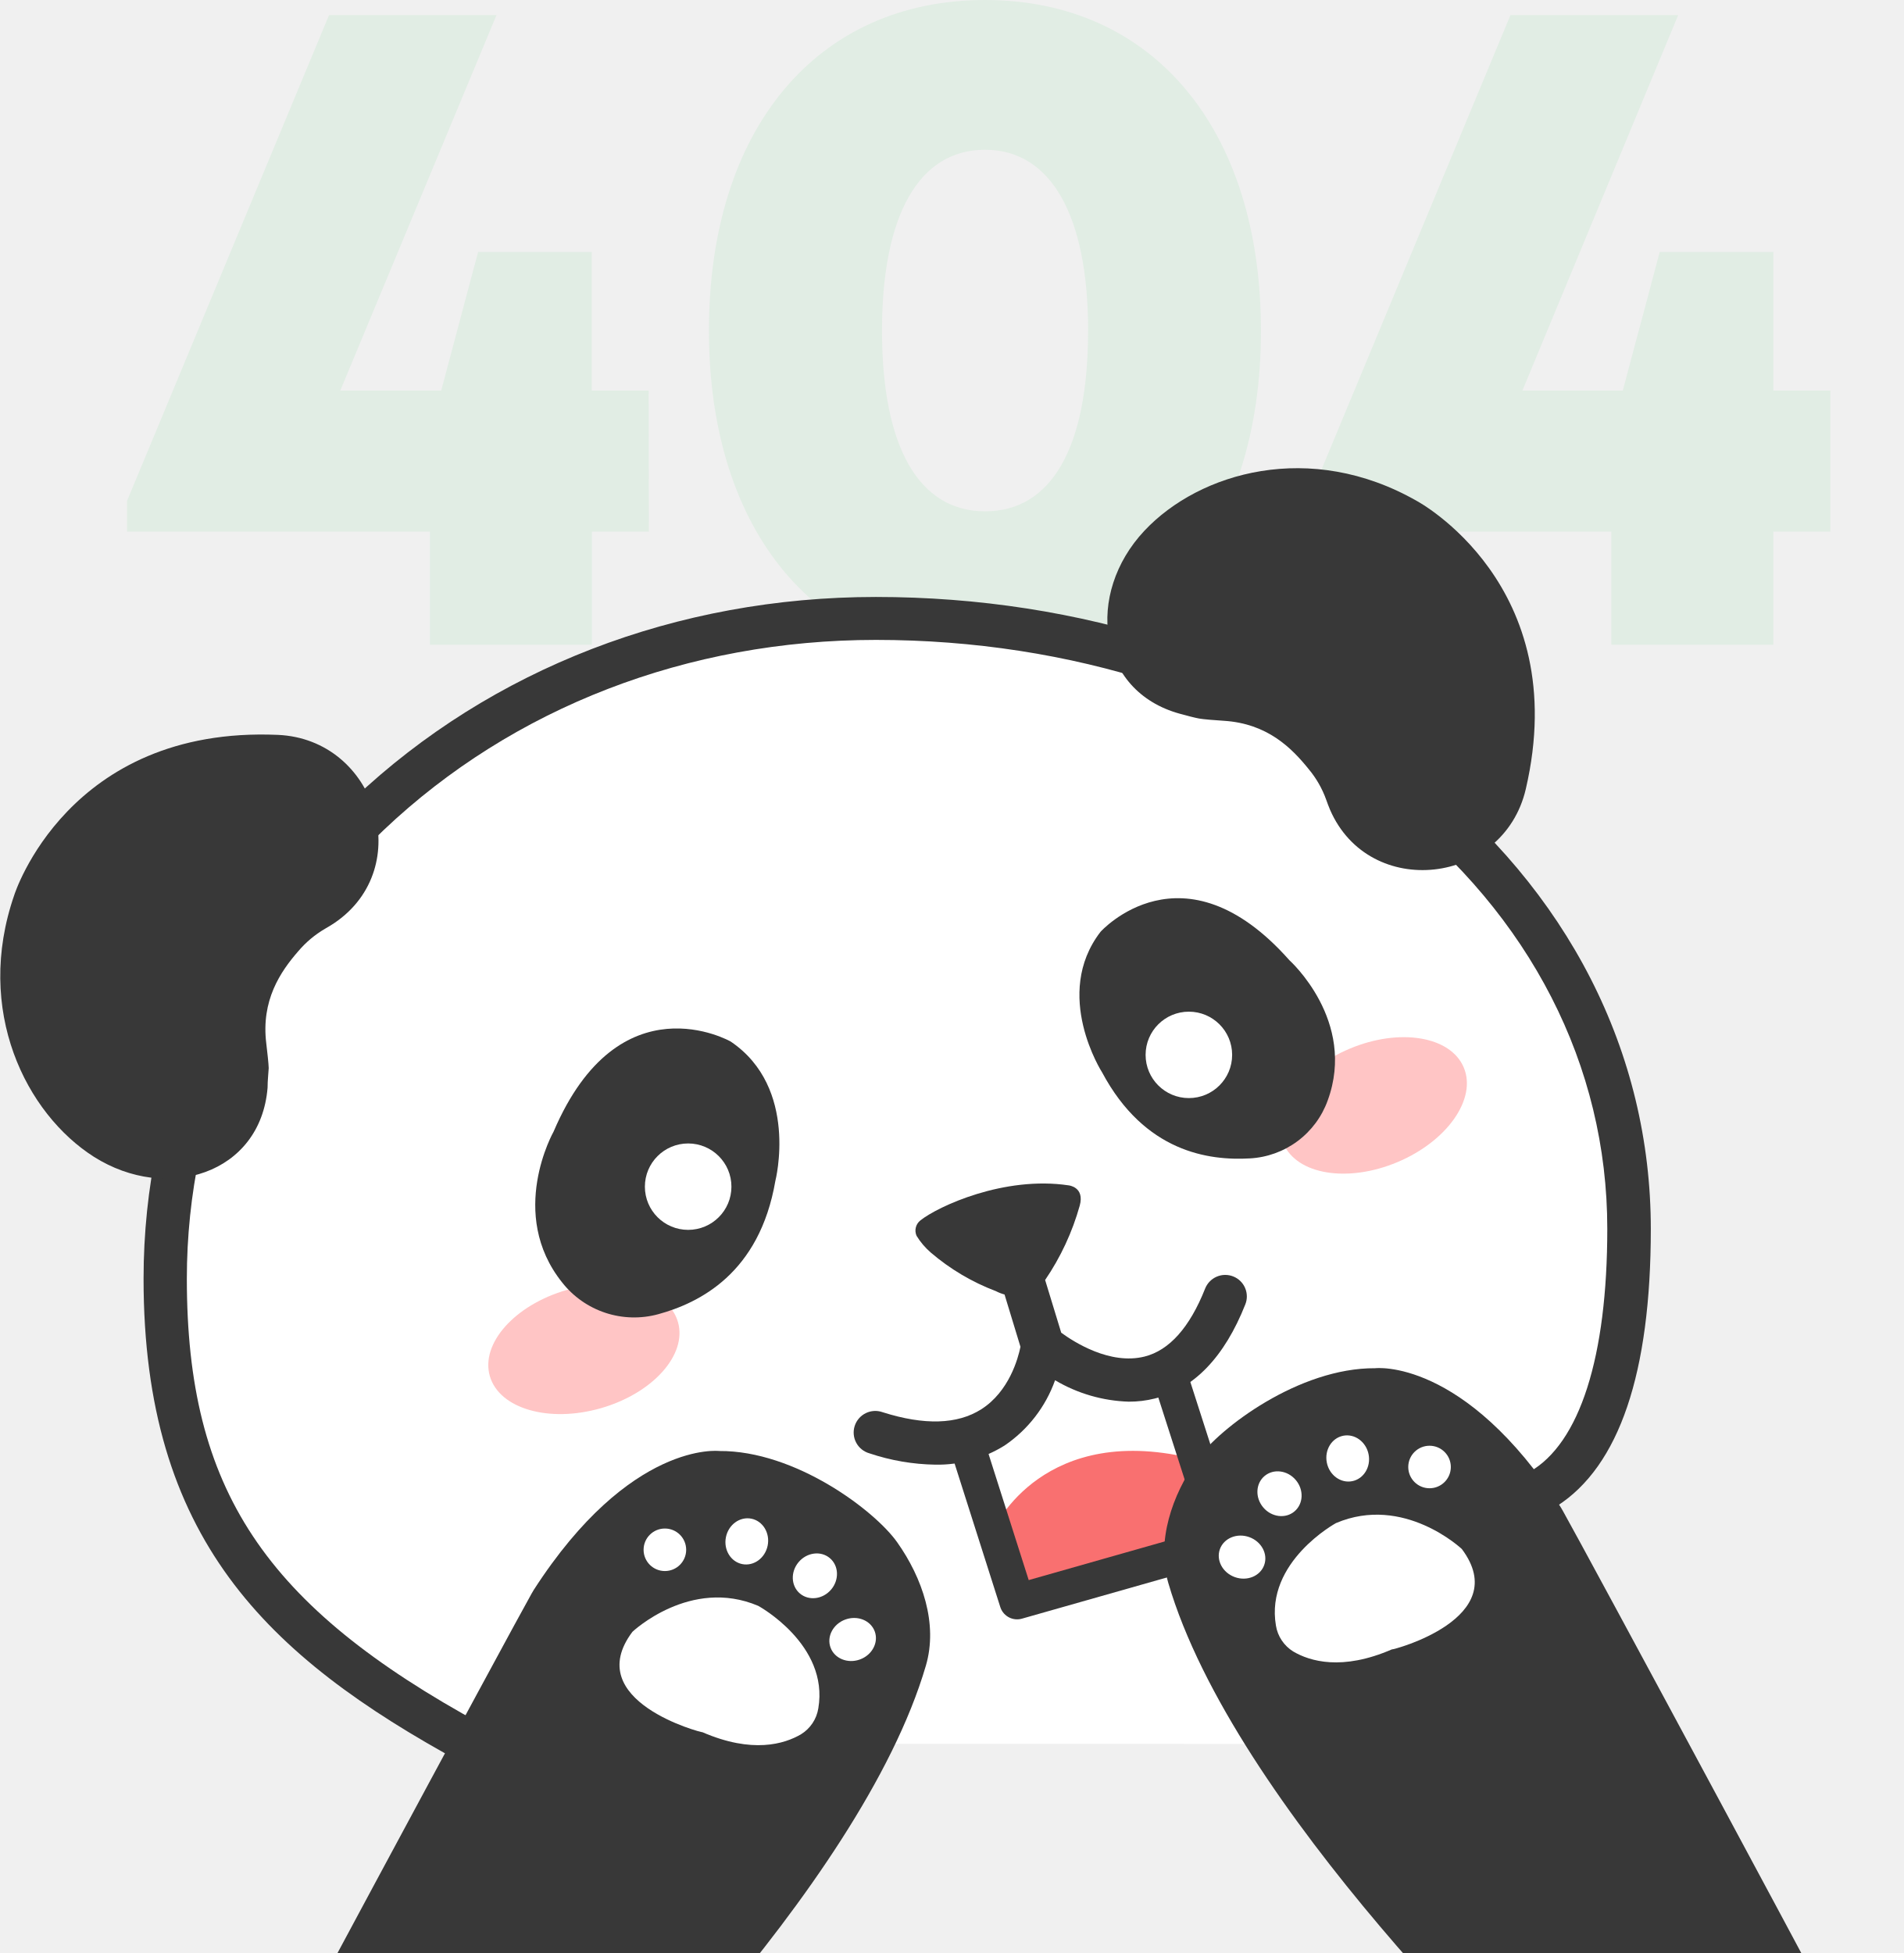
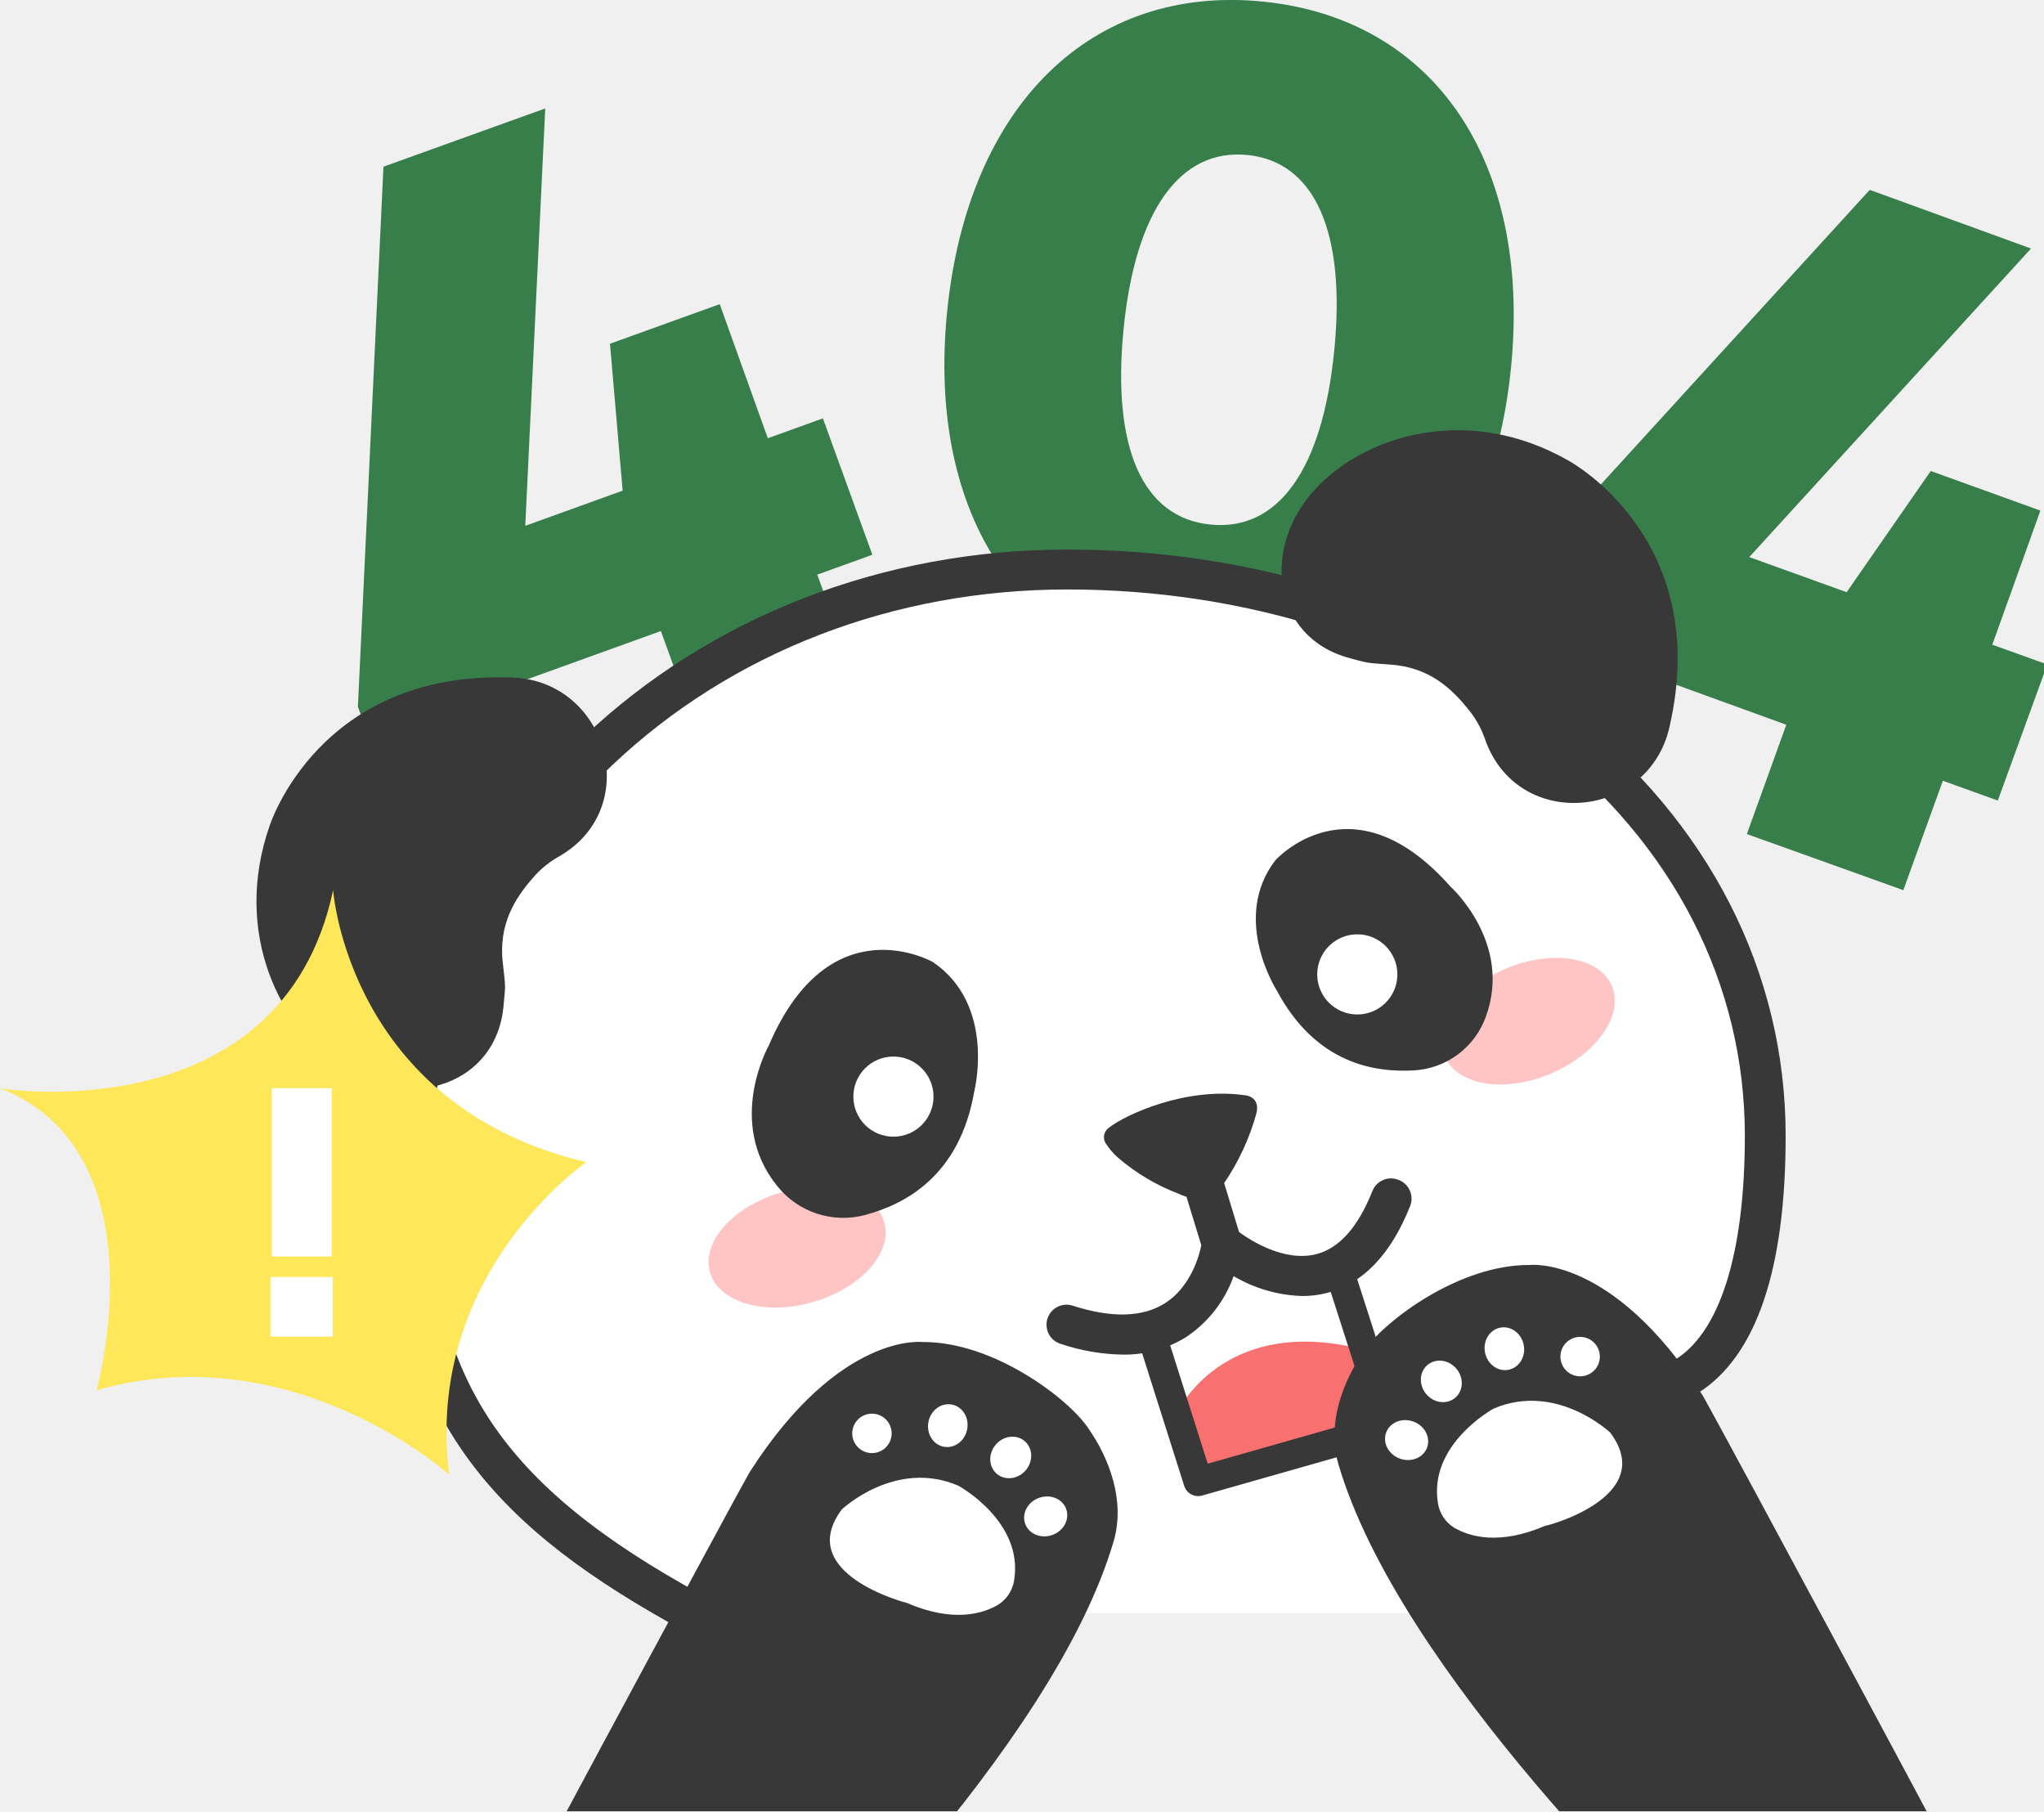
- <svg xmlns="http://www.w3.org/2000/svg" width="270" height="277" viewBox="0 0 270 277" fill="none">
+ <svg xmlns="http://www.w3.org/2000/svg" width="351" height="311" viewBox="0 0 351 311" fill="none">
  <g clip-path="url(#clip0)">
-     <path d="M92.021 75.403H83.946V91.447H60.971V75.403H18.017V71.04L46.661 2.145H70.409L48.257 55.4H62.567L67.807 35.728H83.921V55.4H91.997L92.021 75.403Z" fill="#E1EDE4" />
-     <path d="M100.538 46.906C100.538 18.299 115.842 0 139.688 0C163.534 0 178.826 18.299 178.826 46.906C178.826 75.513 163.448 93.8 139.688 93.8C115.928 93.8 100.538 75.427 100.538 46.906ZM154.317 46.98C154.317 30.519 149.028 21.241 139.688 21.241C130.349 21.241 125.084 30.445 125.084 46.906C125.084 63.367 130.287 72.522 139.713 72.522C149.138 72.522 154.305 63.428 154.305 46.98H154.317Z" fill="#E1EDE4" />
-     <path d="M259.58 75.403H251.493V91.447H228.518V75.403H185.563V71.04L214.208 2.145H237.993L215.902 55.4H230.138L235.378 35.728H251.493V55.4H259.58V75.403Z" fill="#E1EDE4" />
-     <path d="M66.948 247.302C37.211 231.111 23.404 214.516 23.404 181.423C23.404 130.594 66.825 87.794 124.2 87.794C181.575 87.794 230.973 123.547 230.973 174.375C230.973 187.085 229.095 205.434 218.332 211.525L201.592 247.351" fill="white" />
-     <path d="M201.457 248.307C201.011 248.305 200.571 248.205 200.168 248.013C198.634 247.302 198.143 247.547 198.855 246.015L216.037 209.245L216.896 208.767C224.039 204.723 227.941 192.466 227.941 174.277C227.941 151.137 217.031 129.847 197.259 114.342C177.832 99.132 151.85 90.76 124.224 90.76C97.556 90.76 72.765 100.321 54.417 117.725C36.413 134.762 26.497 157.363 26.497 181.374C26.497 211.206 37.468 227.753 68.433 244.618C68.797 244.804 69.12 245.062 69.384 245.375C69.647 245.688 69.845 246.051 69.965 246.441C70.086 246.832 70.127 247.243 70.087 247.65C70.046 248.057 69.924 248.451 69.728 248.81C69.533 249.169 69.267 249.486 68.947 249.741C68.627 249.996 68.259 250.184 67.865 250.295C67.471 250.405 67.058 250.436 66.652 250.385C66.246 250.335 65.854 250.203 65.499 249.999C37.628 234.825 20.36 218.046 20.36 181.361C20.36 155.623 30.952 131.465 50.195 113.264C69.697 94.817 95.985 84.669 124.224 84.669C153.262 84.669 180.544 93.506 201.039 109.55C222.369 126.243 234.114 149.249 234.114 174.314C234.114 194.746 229.635 207.946 220.799 213.609L204.856 247.609C204.378 248.687 202.623 248.307 201.457 248.307Z" fill="#383838" />
-     <path d="M167.351 101.24C155.532 98.016 153.912 84.203 162.294 75.28C170.112 66.946 185.846 62.435 200.929 71.052C200.929 71.052 223.142 82.892 216.38 111.928C213.201 125.545 194.216 127.702 188.631 114.869C188.435 114.391 188.239 113.901 188.067 113.398C187.505 111.837 186.674 110.385 185.612 109.109C183.158 106.057 179.721 102.625 173.573 102.233C172.346 102.159 170.676 102.024 170.063 101.914C169.449 101.804 168.381 101.522 167.351 101.24Z" fill="#383838" />
-     <path d="M198.189 164.825C205.253 161.851 209.459 155.839 207.584 151.398C205.71 146.957 198.463 145.768 191.4 148.742C184.336 151.716 180.129 157.728 182.004 162.169C183.879 166.61 191.125 167.799 198.189 164.825Z" fill="#FFC5C5" />
-     <path d="M85.223 199.727C92.59 197.609 97.48 192.138 96.145 187.506C94.81 182.874 87.755 180.837 80.388 182.955C73.022 185.073 68.132 190.544 69.467 195.176C70.802 199.807 77.856 201.845 85.223 199.727Z" fill="#FFC5C5" />
-     <path d="M37.947 154.274C36.953 166.531 23.662 170.612 13.328 164.08C3.694 157.951 -3.657 143.329 2.025 126.942C2.025 126.942 9.585 102.944 39.395 104.23C53.398 104.831 59.032 123.057 47.422 130.913C46.992 131.195 46.55 131.477 46.084 131.734C44.654 132.572 43.376 133.646 42.304 134.909C39.751 137.838 37.014 141.895 37.763 147.987C37.91 149.212 38.094 150.879 38.107 151.492C38.07 152.264 37.947 153.232 37.947 154.274Z" fill="#383838" />
-     <path d="M156.293 152.093C156.293 152.093 149.212 141.062 156.072 132.163C156.072 132.163 167.731 119.11 182.863 136.196C182.863 136.196 192.436 144.775 188.288 156.088C187.46 158.391 185.971 160.398 184.006 161.859C182.041 163.32 179.688 164.169 177.242 164.3C171.425 164.631 162.343 163.418 156.293 152.093Z" fill="#383838" />
-     <path d="M109.963 167.475C109.963 167.475 113.338 154.299 103.631 147.729C103.631 147.729 87.823 138.684 78.508 160.501C78.508 160.501 71.906 172.144 79.736 181.913C81.312 183.914 83.444 185.406 85.864 186.204C88.285 187.001 90.887 187.069 93.346 186.399C99.151 184.806 107.705 180.638 109.963 167.475Z" fill="#383838" />
-     <path d="M97.592 174.436C100.981 174.436 103.729 171.693 103.729 168.308C103.729 164.924 100.981 162.18 97.592 162.18C94.203 162.18 91.456 164.924 91.456 168.308C91.456 171.693 94.203 174.436 97.592 174.436Z" fill="white" />
-     <path d="M168.602 155.745C171.991 155.745 174.739 153.001 174.739 149.617C174.739 146.232 171.991 143.488 168.602 143.488C165.213 143.488 162.466 146.232 162.466 149.617C162.466 153.001 165.213 155.745 168.602 155.745Z" fill="white" />
-     <path d="M174.898 181.043C174.523 180.894 174.123 180.82 173.72 180.825C173.316 180.83 172.918 180.915 172.547 181.075C172.177 181.234 171.842 181.465 171.561 181.754C171.279 182.043 171.058 182.384 170.909 182.759C168.725 188.274 165.828 191.522 162.318 192.405C157.409 193.63 152.292 190.333 150.5 189.022L148.217 181.545C150.417 178.318 152.076 174.753 153.126 170.992C153.85 168.345 151.555 168.124 151.555 168.124C142.424 166.752 133.036 171.09 130.52 173.1C130.199 173.354 129.972 173.708 129.876 174.106C129.78 174.504 129.821 174.923 129.992 175.294C130.536 176.175 131.211 176.969 131.993 177.648C134.732 179.995 137.859 181.849 141.234 183.126C141.625 183.329 142.036 183.49 142.461 183.604L144.719 191.02C144.388 192.65 143.112 197.369 139.16 199.881C135.773 202.038 131.072 202.173 125.169 200.298C124.781 200.159 124.369 200.099 123.958 200.122C123.546 200.146 123.143 200.252 122.774 200.434C122.404 200.616 122.075 200.871 121.806 201.183C121.537 201.495 121.334 201.858 121.209 202.25C121.083 202.642 121.039 203.055 121.077 203.465C121.115 203.875 121.235 204.273 121.431 204.635C121.626 204.997 121.893 205.317 122.214 205.574C122.536 205.831 122.907 206.021 123.303 206.132C126.319 207.147 129.474 207.689 132.655 207.738C136.123 207.799 139.533 206.854 142.474 205.017C145.782 202.769 148.288 199.528 149.628 195.763C152.796 197.644 156.39 198.689 160.073 198.803C161.313 198.808 162.55 198.66 163.754 198.361C169.326 196.976 173.646 192.478 176.604 185.014C176.754 184.641 176.828 184.243 176.823 183.842C176.818 183.44 176.734 183.044 176.576 182.675C176.417 182.306 176.188 181.972 175.9 181.692C175.612 181.412 175.271 181.191 174.898 181.043V181.043Z" fill="#383838" />
-     <path d="M91.42 229.224C91.42 229.224 99.618 221.453 109.264 225.547C109.264 225.547 119.328 231.025 117.782 240.083C117.678 240.872 117.398 241.627 116.963 242.293C116.527 242.96 115.947 243.519 115.266 243.932C112.922 245.304 108.368 246.689 101.287 243.625C101.287 243.564 84.044 239.029 91.42 229.224Z" fill="white" />
-     <path d="M127.243 218.756C124.077 214.258 112.786 205.728 102.01 205.801C102.01 205.801 89.394 204.269 75.698 225.498L75.403 226C72.777 230.621 34.191 302.249 26.815 316.54H71.267C80.594 307.642 122.015 267.942 131.305 236.247C133.048 230.314 130.815 223.806 127.243 218.756Z" fill="#383838" />
-     <path d="M89.689 231.442C89.689 231.442 97.9 223.671 107.534 227.765C107.534 227.765 117.597 233.244 116.051 242.301C115.932 243.055 115.651 243.774 115.227 244.409C114.803 245.043 114.247 245.579 113.596 245.978C111.24 247.363 106.687 248.748 99.618 245.684C99.569 245.782 82.313 241.26 89.689 231.442Z" fill="white" />
-     <path d="M117.874 225.446C119.044 224.059 118.959 222.064 117.684 220.991C116.409 219.918 114.427 220.173 113.256 221.56C112.086 222.948 112.17 224.942 113.445 226.015C114.72 227.088 116.703 226.833 117.874 225.446Z" fill="white" />
-     <path d="M121.943 235.371C123.677 234.746 124.625 232.97 124.059 231.404C123.493 229.837 121.628 229.074 119.894 229.699C118.16 230.324 117.213 232.1 117.779 233.667C118.344 235.233 120.209 235.996 121.943 235.371Z" fill="white" />
-     <path d="M108.869 219.206C109.222 217.426 108.183 215.721 106.547 215.397C104.911 215.074 103.299 216.254 102.946 218.033C102.593 219.813 103.633 221.518 105.268 221.842C106.904 222.165 108.516 220.985 108.869 219.206Z" fill="white" />
-     <path d="M94.292 222.826C95.959 222.826 97.311 221.476 97.311 219.811C97.311 218.145 95.959 216.795 94.292 216.795C92.624 216.795 91.272 218.145 91.272 219.811C91.272 221.476 92.624 222.826 94.292 222.826Z" fill="white" />
-     <path d="M141.038 216.722C141.038 216.722 147.997 201.34 169.854 207.051L173.72 218.475L144.376 226.772L141.038 216.722Z" fill="#F97070" />
-     <path d="M137.639 206.439L144.241 227.177L173.524 218.855L166.295 196.351" stroke="#383838" stroke-width="5" stroke-linecap="round" stroke-linejoin="round" />
-     <path d="M205.604 217.482C205.604 217.482 197.406 209.711 187.76 213.805C187.76 213.805 177.696 219.283 179.243 228.341C179.364 229.11 179.652 229.842 180.087 230.488C180.521 231.134 181.092 231.677 181.759 232.079C184.103 233.452 188.656 234.837 195.737 231.773C195.737 231.822 212.993 227.312 205.604 217.482Z" fill="white" />
-     <path d="M169.781 207.015C172.947 202.516 184.238 193.986 195.013 194.059C195.013 194.059 207.63 192.527 221.326 213.756L221.621 214.258C224.247 218.879 262.832 290.507 270.208 304.798H225.72C216.392 295.9 174.972 256.2 165.681 224.505C163.975 218.573 166.209 212.064 169.781 207.015Z" fill="#383838" />
-     <path d="M207.311 219.7C207.311 219.7 199.1 211.93 189.466 216.023C189.466 216.023 179.402 221.502 180.949 230.56C181.069 231.313 181.351 232.031 181.775 232.665C182.198 233.3 182.754 233.836 183.403 234.237C185.76 235.622 190.313 237.007 197.382 233.942C197.492 234.04 214.674 229.518 207.311 219.7Z" fill="white" />
-     <path d="M183.575 214.371C184.85 213.298 184.935 211.303 183.764 209.916C182.594 208.529 180.611 208.274 179.336 209.347C178.061 210.42 177.976 212.415 179.147 213.802C180.317 215.189 182.3 215.444 183.575 214.371Z" fill="white" />
-     <path d="M179.283 221.982C179.849 220.415 178.902 218.639 177.168 218.014C175.434 217.389 173.569 218.152 173.003 219.719C172.437 221.285 173.384 223.061 175.119 223.686C176.853 224.311 178.717 223.548 179.283 221.982Z" fill="white" />
-     <path d="M191.767 210.08C193.402 209.756 194.442 208.051 194.089 206.272C193.736 204.492 192.123 203.312 190.488 203.636C188.852 203.959 187.813 205.664 188.166 207.444C188.519 209.224 190.131 210.404 191.767 210.08Z" fill="white" />
-     <path d="M202.733 211.084C204.4 211.084 205.752 209.734 205.752 208.069C205.752 206.403 204.4 205.054 202.733 205.054C201.066 205.054 199.714 206.403 199.714 208.069C199.714 209.734 201.066 211.084 202.733 211.084Z" fill="white" />
+     <path d="M149.801 95.254L140.345 98.667L147.131 117.451L120.262 127.084L113.49 108.355L63.304 126.451L61.459 121.345L65.85 28.623L93.628 18.619L90.2 90.286L106.924 84.245L104.749 59.021L123.593 52.223L131.852 75.246L141.309 71.833L149.801 95.254Z" fill="#387E4B" />
+     <path d="M162.644 53.489C166.195 18.068 187.42 -2.683 216.877 0.275C246.333 3.234 263.016 27.797 259.465 63.205C255.913 98.612 234.688 119.363 205.218 116.405C175.748 113.446 159.092 88.8 162.644 53.489ZM229.113 60.246C231.164 39.88 225.782 27.77 214.22 26.614C202.658 25.458 194.949 36.15 192.94 56.53C190.93 76.91 196.202 88.896 207.847 90.066C219.492 91.236 227.09 80.626 229.113 60.246Z" fill="#387E4B" />
+     <path d="M343.072 137.459L333.629 134.06L326.843 152.844L299.974 143.211L306.747 124.441L256.643 106.263L258.488 101.157L321.076 32.6L348.77 42.673L300.387 95.653L317.111 101.68L331.551 80.874L350.381 87.671L342.122 110.694L351.565 114.093L343.072 137.459Z" fill="#387E4B" />
+     <path d="M118.996 276.983C85.644 258.804 70.159 240.227 70.159 202.962C70.159 145.895 118.872 97.827 183.208 97.827C247.544 97.827 302.961 137.968 302.961 195.035C302.961 209.306 300.855 229.92 288.783 236.759L269.995 276.983" fill="white" />
+     <path d="M269.926 278.111C269.422 278.107 268.924 277.995 268.467 277.781C266.746 276.983 266.196 277.244 267.008 275.524L286.278 234.241L287.242 233.704C295.253 229.163 299.63 215.416 299.63 194.994C299.63 169 287.393 145.097 265.218 127.689C243.443 110.625 214.289 101.213 183.305 101.213C153.408 101.213 125.603 111.946 105.025 131.487C84.818 150.615 73.696 176.004 73.696 202.962C73.696 236.456 86.002 255.034 120.744 273.955C121.141 274.172 121.491 274.465 121.774 274.817C122.058 275.169 122.27 275.574 122.397 276.008C122.524 276.442 122.564 276.896 122.516 277.346C122.467 277.795 122.331 278.231 122.114 278.627C121.897 279.024 121.604 279.374 121.252 279.657C120.899 279.941 120.495 280.152 120.061 280.279C119.627 280.407 119.172 280.447 118.722 280.398C118.273 280.35 117.837 280.213 117.441 279.996C86.195 262.96 66.814 244.135 66.814 202.935C66.814 174.036 78.707 146.913 100.29 126.464C122.148 105.823 151.632 94.36 183.305 94.36C215.886 94.36 246.485 104.281 269.472 122.308C293.395 141.051 306.636 166.867 306.636 195.022C306.636 217.948 301.612 232.782 291.688 239.126L273.89 277.258C273.161 278.524 271.22 278.111 269.926 278.111Z" fill="#383838" />
+     <path d="M231.674 112.978C218.418 109.359 216.533 93.864 226.003 83.832C234.771 74.489 252.417 69.411 269.334 79.085C269.334 79.085 294.248 92.392 286.65 124.978C283.085 140.28 261.874 142.688 255.542 128.281C255.308 127.758 255.101 127.207 254.909 126.629C254.269 124.88 253.338 123.252 252.156 121.813C249.403 118.4 245.549 114.533 238.666 114.107C237.29 114.024 235.404 113.873 234.73 113.749C233.862 113.584 232.83 113.295 231.674 112.978Z" fill="#383838" />
+     <path d="M266.252 184.365C274.175 181.026 278.893 174.277 276.79 169.29C274.687 164.304 266.56 162.969 258.638 166.308C250.715 169.648 245.997 176.397 248.1 181.383C250.202 186.369 258.33 187.704 266.252 184.365Z" fill="#FFC5C5" />
+     <path d="M139.588 223.571C147.851 221.193 153.335 215.05 151.837 209.85C150.34 204.65 142.428 202.362 134.166 204.74C125.904 207.118 120.419 213.261 121.917 218.461C123.414 223.661 131.326 225.949 139.588 223.571Z" fill="#FFC5C5" />
+     <path d="M86.484 172.536C85.369 186.228 70.475 190.88 58.954 183.545C48.135 176.664 39.89 160.261 46.277 141.849C46.277 141.849 54.742 114.919 88.191 116.35C103.882 117.038 110.214 137.5 97.193 146.308C96.711 146.638 96.202 146.954 95.679 147.243C94.075 148.179 92.646 149.385 91.453 150.807C88.59 154.083 85.506 158.637 86.36 165.49C86.525 166.867 86.731 168.724 86.731 169.426C86.731 170.128 86.58 171.339 86.484 172.536Z" fill="#383838" />
+     <path d="M219.258 170.087C219.258 170.087 211.316 157.702 219.01 147.711C219.01 147.711 232.101 133.056 249.073 152.225C249.073 152.225 259.795 161.858 255.157 174.559C254.231 177.147 252.561 179.404 250.357 181.046C248.153 182.689 245.513 183.644 242.768 183.793C236.244 184.151 226.058 182.802 219.258 170.087Z" fill="#383838" />
+     <path d="M167.31 187.357C167.31 187.357 171.082 172.564 160.194 165.188C160.194 165.188 142.479 155.019 132.018 179.513C132.018 179.513 124.612 192.6 133.394 203.554C135.157 205.806 137.548 207.485 140.264 208.382C142.981 209.278 145.901 209.35 148.659 208.59C155.17 206.815 164.778 202.123 167.31 187.357Z" fill="#383838" />
+     <path d="M153.421 195.173C157.222 195.173 160.304 192.093 160.304 188.293C160.304 184.493 157.222 181.412 153.421 181.412C149.62 181.412 146.539 184.493 146.539 188.293C146.539 192.093 149.62 195.173 153.421 195.173Z" fill="white" />
+     <path d="M233.078 174.188C236.879 174.188 239.96 171.107 239.96 167.307C239.96 163.507 236.879 160.427 233.078 160.427C229.277 160.427 226.195 163.507 226.195 167.307C226.195 171.107 229.277 174.188 233.078 174.188Z" fill="white" />
+     <path d="M240.125 202.577C239.705 202.41 239.256 202.327 238.804 202.335C238.352 202.342 237.906 202.438 237.491 202.619C237.077 202.799 236.702 203.06 236.389 203.385C236.075 203.711 235.83 204.096 235.666 204.517C233.215 210.696 229.967 214.342 226.03 215.347C220.524 216.723 214.798 213.007 212.775 211.549L210.215 203.141C212.679 199.515 214.539 195.514 215.72 191.292C216.519 188.32 213.945 188.086 213.945 188.086C203.718 186.531 193.188 191.416 190.366 193.673C189.996 193.954 189.735 194.354 189.627 194.806C189.519 195.257 189.571 195.732 189.774 196.15C190.377 197.14 191.129 198.031 192.004 198.792C195.075 201.432 198.583 203.518 202.369 204.957C202.814 205.169 203.274 205.348 203.745 205.494L206.292 213.819C205.92 215.65 204.475 220.948 200.056 223.769C196.257 226.177 190.971 226.342 184.351 224.236C183.914 224.073 183.448 224.001 182.982 224.023C182.517 224.046 182.06 224.163 181.641 224.367C181.222 224.571 180.848 224.858 180.543 225.211C180.239 225.564 180.009 225.975 179.868 226.419C179.727 226.864 179.677 227.332 179.723 227.796C179.769 228.26 179.908 228.71 180.133 229.119C180.358 229.527 180.664 229.886 181.031 230.172C181.399 230.459 181.821 230.668 182.272 230.787C185.655 231.921 189.193 232.529 192.761 232.589C196.653 232.664 200.481 231.597 203.773 229.521C207.506 227.005 210.333 223.359 211.839 219.117C215.411 221.229 219.46 222.403 223.608 222.53C224.999 222.537 226.386 222.371 227.737 222.035C233.986 220.466 238.845 215.429 242.162 207.049C242.327 206.622 242.405 206.166 242.392 205.709C242.378 205.252 242.273 204.801 242.084 204.385C241.894 203.968 241.623 203.594 241.287 203.283C240.95 202.973 240.556 202.733 240.125 202.577Z" fill="#383838" />
+     <path d="M146.526 256.671C146.526 256.671 155.721 247.961 166.526 252.612C166.526 252.612 177.827 258.749 176.161 268.933C176.014 269.783 175.685 270.591 175.199 271.303C174.712 272.015 174.078 272.615 173.339 273.061C170.71 274.602 165.59 276.157 157.661 272.731C157.537 272.786 138.267 267.708 146.526 256.671Z" fill="white" />
+     <path d="M186.691 244.961C183.14 239.924 170.462 230.333 158.391 230.429C158.391 230.429 144.24 228.695 128.879 252.543C128.759 252.72 128.649 252.904 128.549 253.093C125.589 258.295 82.313 338.701 74.054 354.76H123.91C134.371 344.756 180.827 300.198 191.247 264.611C193.202 257.896 190.696 250.603 186.691 244.961Z" fill="#383838" />
+     <path d="M144.571 259.162C144.571 259.162 153.766 250.451 164.571 255.103C164.571 255.103 175.872 261.24 174.137 271.423C173.996 272.267 173.678 273.071 173.203 273.782C172.729 274.494 172.109 275.097 171.384 275.552C168.755 277.093 163.649 278.648 155.706 275.221C155.638 275.235 136.284 270.198 144.571 259.162Z" fill="white" />
+     <path d="M176.155 252.432C177.468 250.874 177.373 248.635 175.943 247.43C174.513 246.225 172.289 246.511 170.976 248.069C169.663 249.627 169.758 251.866 171.188 253.071C172.619 254.275 174.842 253.989 176.155 252.432Z" fill="white" />
+     <path d="M180.718 263.557C182.663 262.856 183.725 260.861 183.09 259.103C182.456 257.344 180.364 256.487 178.419 257.189C176.474 257.89 175.412 259.885 176.047 261.643C176.681 263.402 178.773 264.259 180.718 263.557Z" fill="white" />
+     <path d="M166.079 245.444C166.476 243.446 165.31 241.531 163.475 241.168C161.641 240.804 159.832 242.129 159.436 244.127C159.04 246.125 160.206 248.04 162.041 248.403C163.875 248.767 165.683 247.442 166.079 245.444Z" fill="white" />
+     <path d="M149.733 249.502C151.603 249.502 153.119 247.986 153.119 246.116C153.119 244.247 151.603 242.731 149.733 242.731C147.863 242.731 146.347 244.247 146.347 246.116C146.347 247.986 147.863 249.502 149.733 249.502Z" fill="white" />
+     <path d="M202.094 242.649C202.094 242.649 209.898 225.379 234.4 231.791L238.749 244.617L205.893 253.947L202.094 242.649Z" fill="#F97070" />
+     <path d="M198.35 231.09L205.741 254.387L238.598 245.043L230.476 219.764" stroke="#383838" stroke-width="5" stroke-linecap="round" stroke-linejoin="round" />
+     <path d="M274.537 243.488C274.537 243.488 265.342 234.777 254.537 239.36C254.537 239.36 243.25 245.497 244.902 255.68C245.049 256.53 245.378 257.339 245.864 258.051C246.351 258.763 246.985 259.363 247.724 259.809C250.353 261.35 255.473 262.905 263.402 259.479C263.526 259.602 282.796 254.593 274.537 243.488Z" fill="white" />
+     <path d="M234.386 231.736C237.937 226.7 250.614 217.108 262.686 217.204C262.686 217.204 276.85 215.471 292.197 239.318C292.321 239.497 292.431 239.69 292.541 239.869C295.487 245.071 338.763 325.477 347.036 341.536H297.166C286.705 331.531 240.263 286.973 229.829 251.387C227.875 244.713 230.38 237.419 234.386 231.736Z" fill="#383838" />
+     <path d="M276.505 245.979C276.505 245.979 267.311 237.268 256.505 241.851C256.505 241.851 245.204 247.988 246.939 258.171C247.08 259.015 247.398 259.819 247.873 260.53C248.347 261.242 248.967 261.845 249.692 262.3C252.321 263.841 257.441 265.396 265.37 261.969C265.439 262.093 284.792 257.015 276.505 245.979Z" fill="white" />
+     <path d="M249.883 240.01C251.313 238.806 251.408 236.567 250.095 235.009C248.783 233.451 246.559 233.165 245.129 234.37C243.699 235.575 243.604 237.814 244.917 239.372C246.23 240.929 248.453 241.215 249.883 240.01Z" fill="white" />
+     <path d="M245.066 248.536C245.701 246.778 244.639 244.783 242.694 244.082C240.749 243.38 238.657 244.237 238.023 245.995C237.388 247.754 238.45 249.749 240.395 250.45C242.34 251.152 244.432 250.295 245.066 248.536Z" fill="white" />
+     <path d="M259.051 235.197C260.885 234.834 262.051 232.919 261.655 230.921C261.259 228.923 259.451 227.598 257.616 227.962C255.782 228.325 254.616 230.24 255.012 232.237C255.408 234.235 257.216 235.56 259.051 235.197Z" fill="white" />
+     <path d="M271.344 236.319C273.214 236.319 274.73 234.803 274.73 232.934C274.73 231.064 273.214 229.548 271.344 229.548C269.474 229.548 267.958 231.064 267.958 232.934C267.958 234.803 269.474 236.319 271.344 236.319Z" fill="white" />
+     <path d="M57.206 152.844C57.206 152.844 59.808 189.917 100.689 199.549C100.689 199.549 72.719 218.677 77.151 253.217C77.151 253.217 50.351 229.067 16.587 238.699C16.587 238.699 27.984 197.967 0.069 186.848C9.75579e-05 186.958 48.328 194.54 57.206 152.844Z" fill="#FFE75A" />
+     <path d="M46.456 219.269H57.138V229.507H46.456V219.269ZM46.676 186.848H56.959V215.746H46.676V186.848Z" fill="white" />
  </g>
  <defs>
    <clipPath id="clip0">
-       <rect width="270" height="277" fill="white" />
+       <rect width="351" height="311" fill="white" />
    </clipPath>
  </defs>
</svg>
